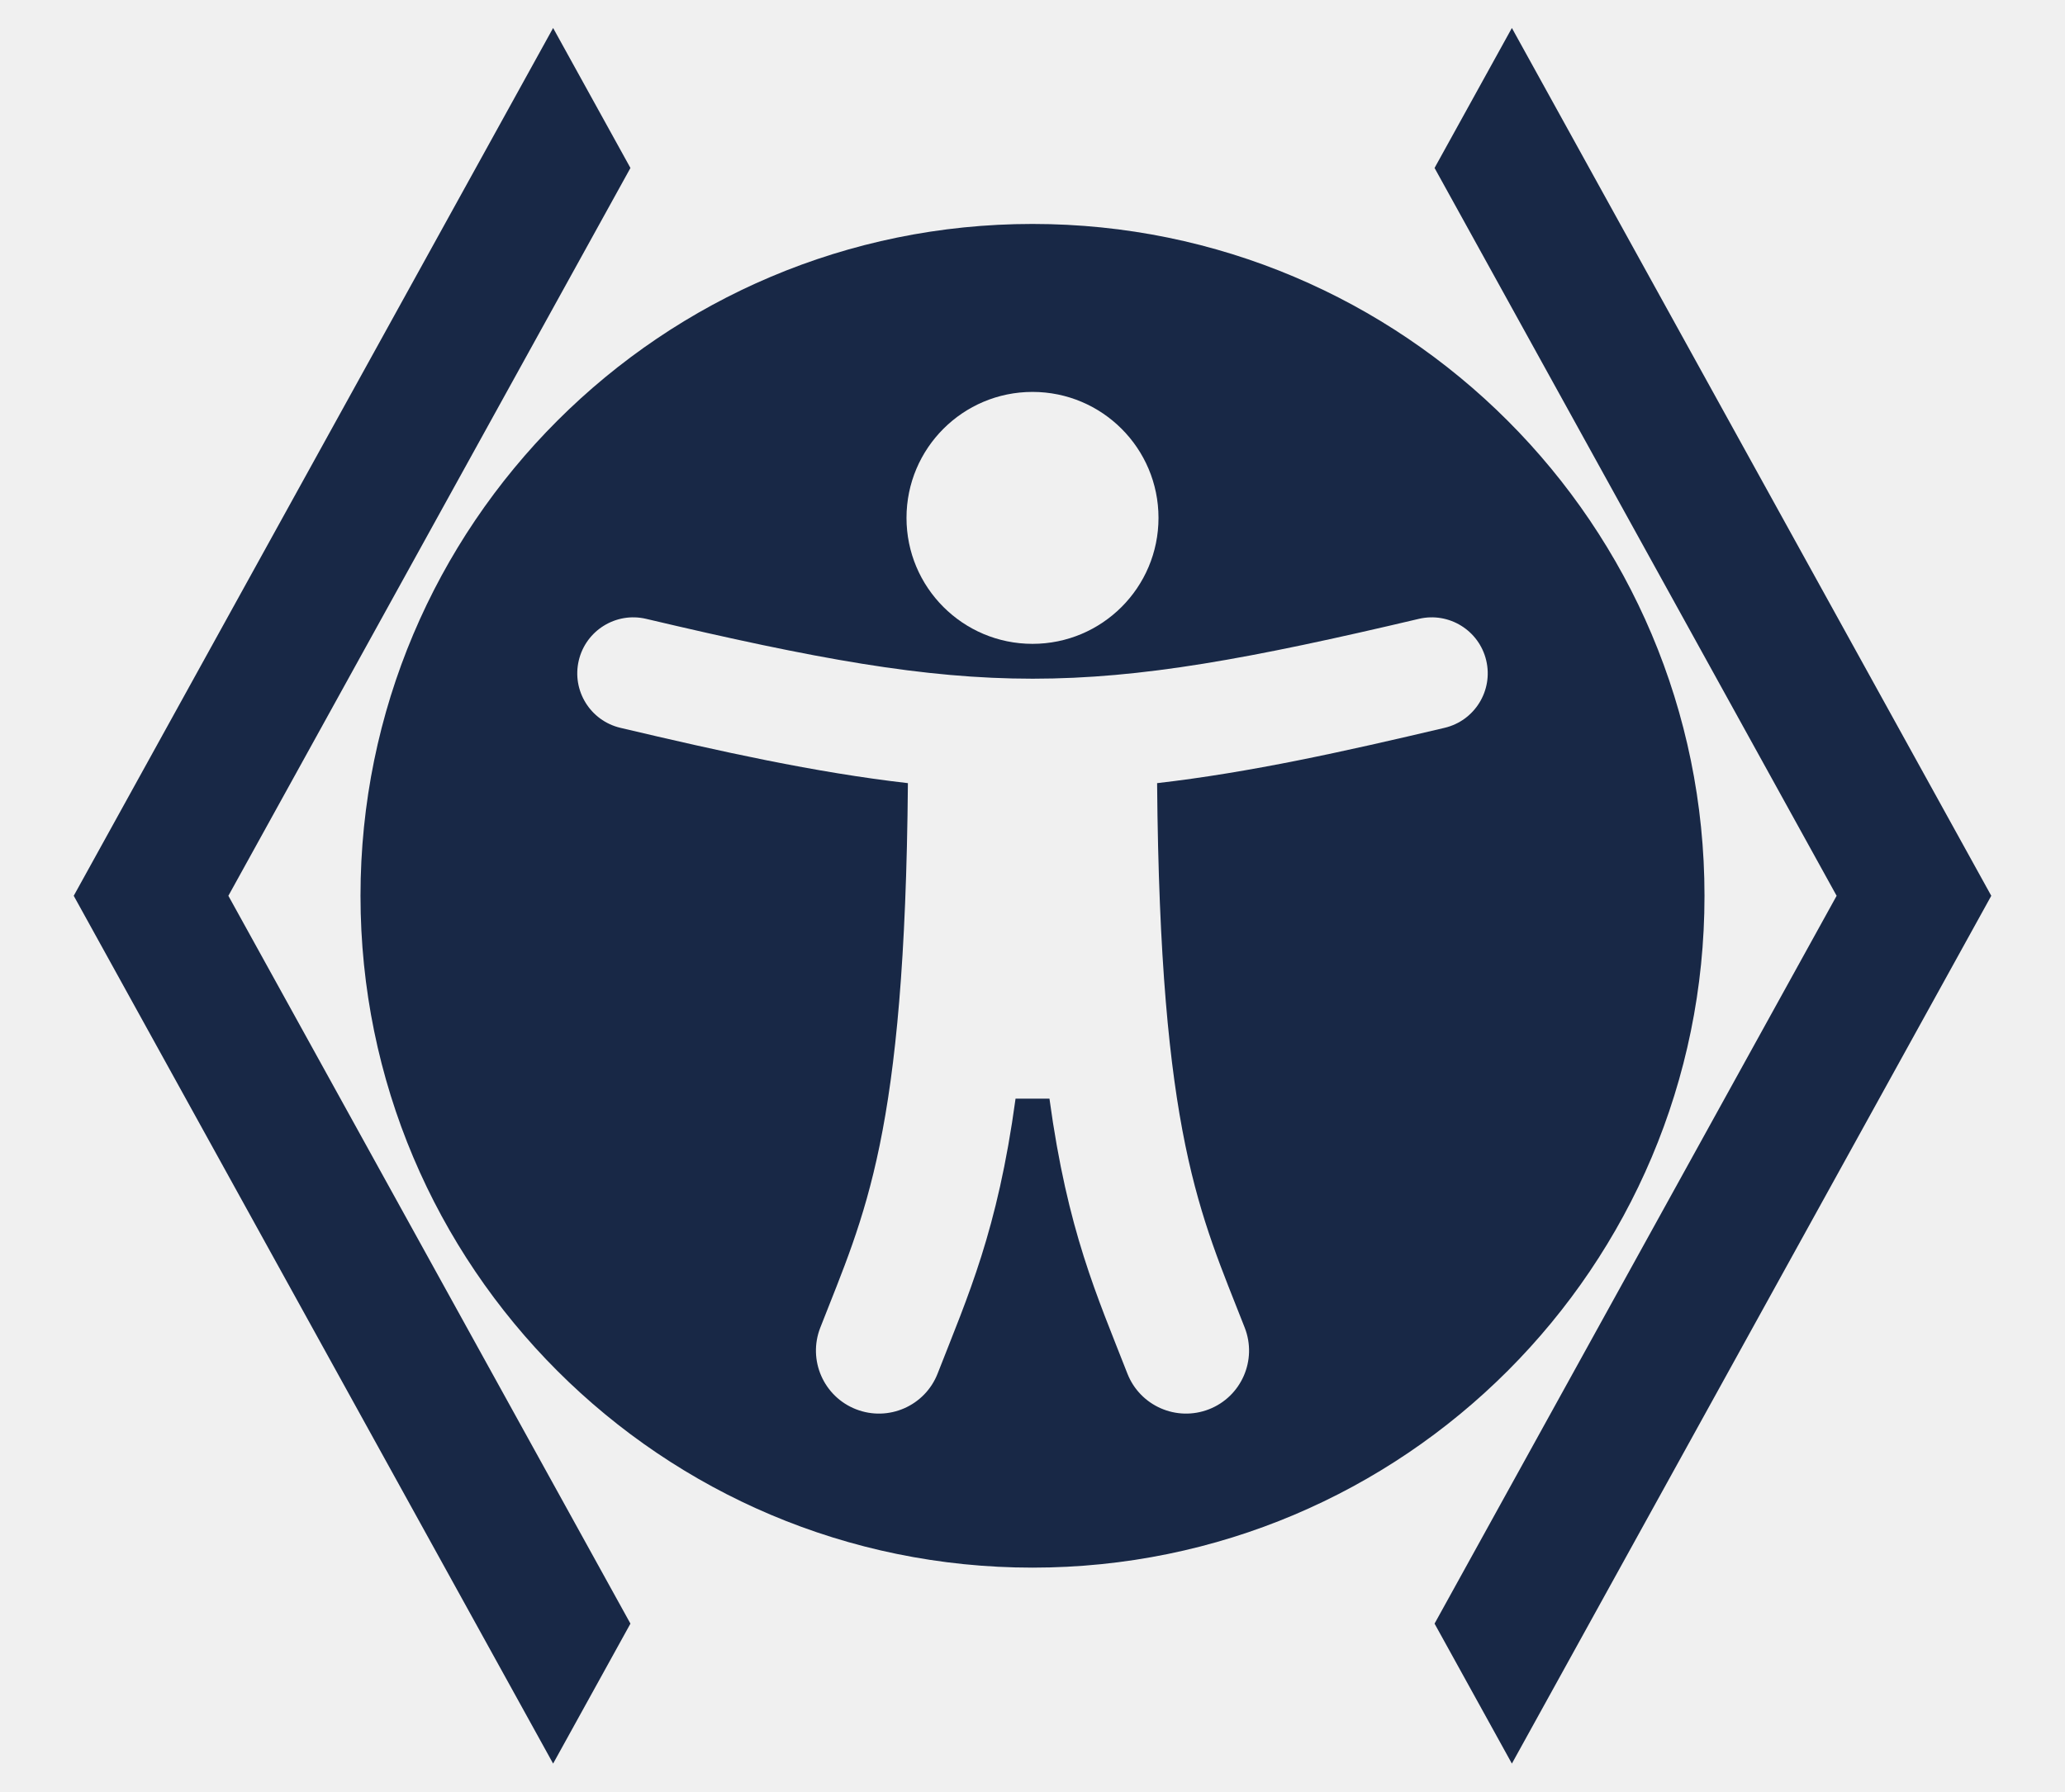
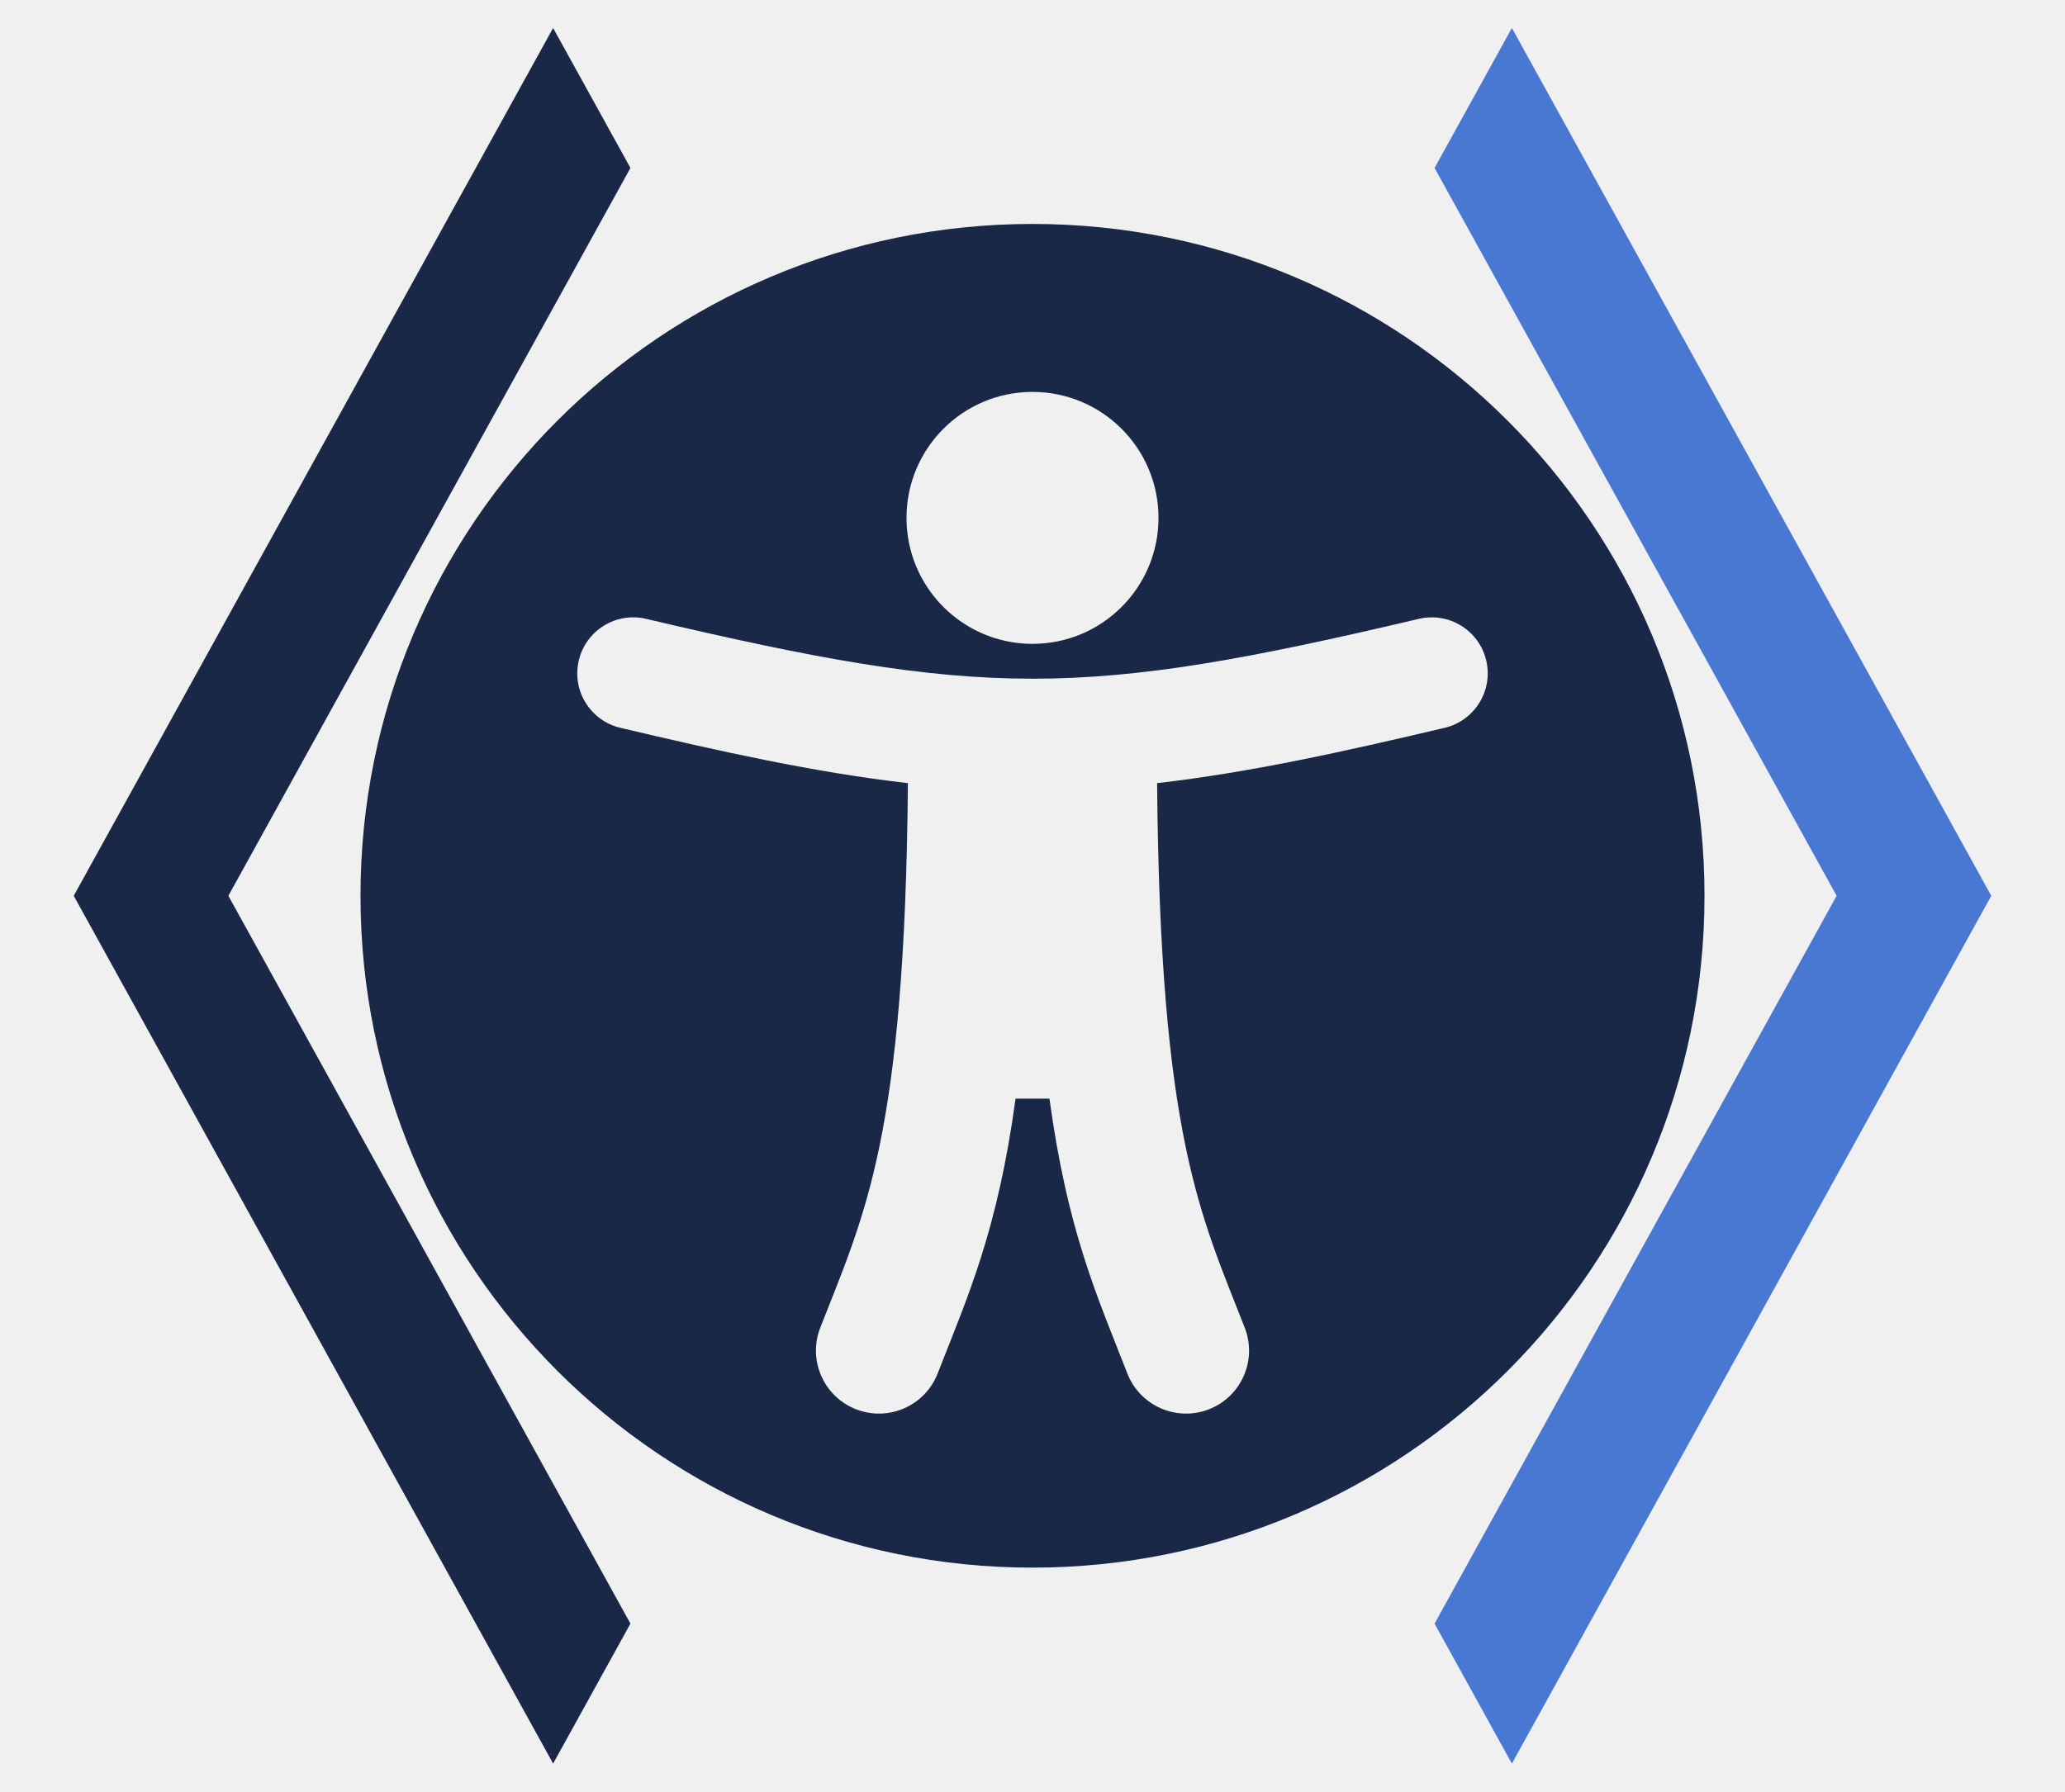
<svg xmlns="http://www.w3.org/2000/svg" viewBox="0 0 590 512" fill="#182846">
  <mask id="outer">
    <rect width="100%" height="100%" fill="white" />
    <path d="M 295 48             l 114.875 0               114.875 208               -114.875 208               -229.75 0               -114.875 -208               114.875 -208             z" fill="black" />
  </mask>
  <mask id="center">
    <rect width="100%" height="100%" fill="white" />
    <circle cx="295" cy="148" r="36" fill="black" />
    <path d="M 412.741 208                 c -28.712 6.779, -55.511 12.748, -82.14 15.807           .851 101.023, 12.306 123.052, 25.037 155.621           3.617 9.26, -.957 19.698, -10.217 23.315           -9.261 3.617, -19.699 -.957, -23.316 -10.217           -8.705 -22.308, -17.086 -40.636, -22.261 -78.549         h -9.686         c -5.167 37.851, -13.534 56.208, -22.262 78.549           -3.615 9.255, -14.05 13.836, -23.315 10.217           -9.26 -3.617, -13.834 -14.056, -10.217 -23.315           12.713 -32.541, 24.185 -54.541, 25.037 -155.621           -26.629 -3.058, -53.428 -9.027, -82.141 -15.807           -8.6 -2.031, -13.926 -10.648, -11.895 -19.249         s 10.647 -13.926, 19.249 -11.895         c 96.686 22.829, 124.283 22.783, 220.775 0           8.599 -2.03, 17.218 3.294, 19.249 11.895           2.029 8.601, -3.297 17.219, -11.897 19.249         z" fill="black" />
  </mask>
  <path d="M 158.033 8             L 180.125 48             l -114.875 208               114.875 208             L 158.033 504             l -136.967 -248             z" />
-   <path d="M 431.967 8             L 409.875 48             l 114.875 208               -114.875 208             L 431.967 504             l 136.967 -248             z" />
+   <path d="M 431.967 8             L 409.875 48             l 114.875 208               -114.875 208             L 431.967 504             l 136.967 -248             z" fill="#4878d2" />
  <circle cx="295" cy="256" r="192" mask="url(#center)" />
</svg>
